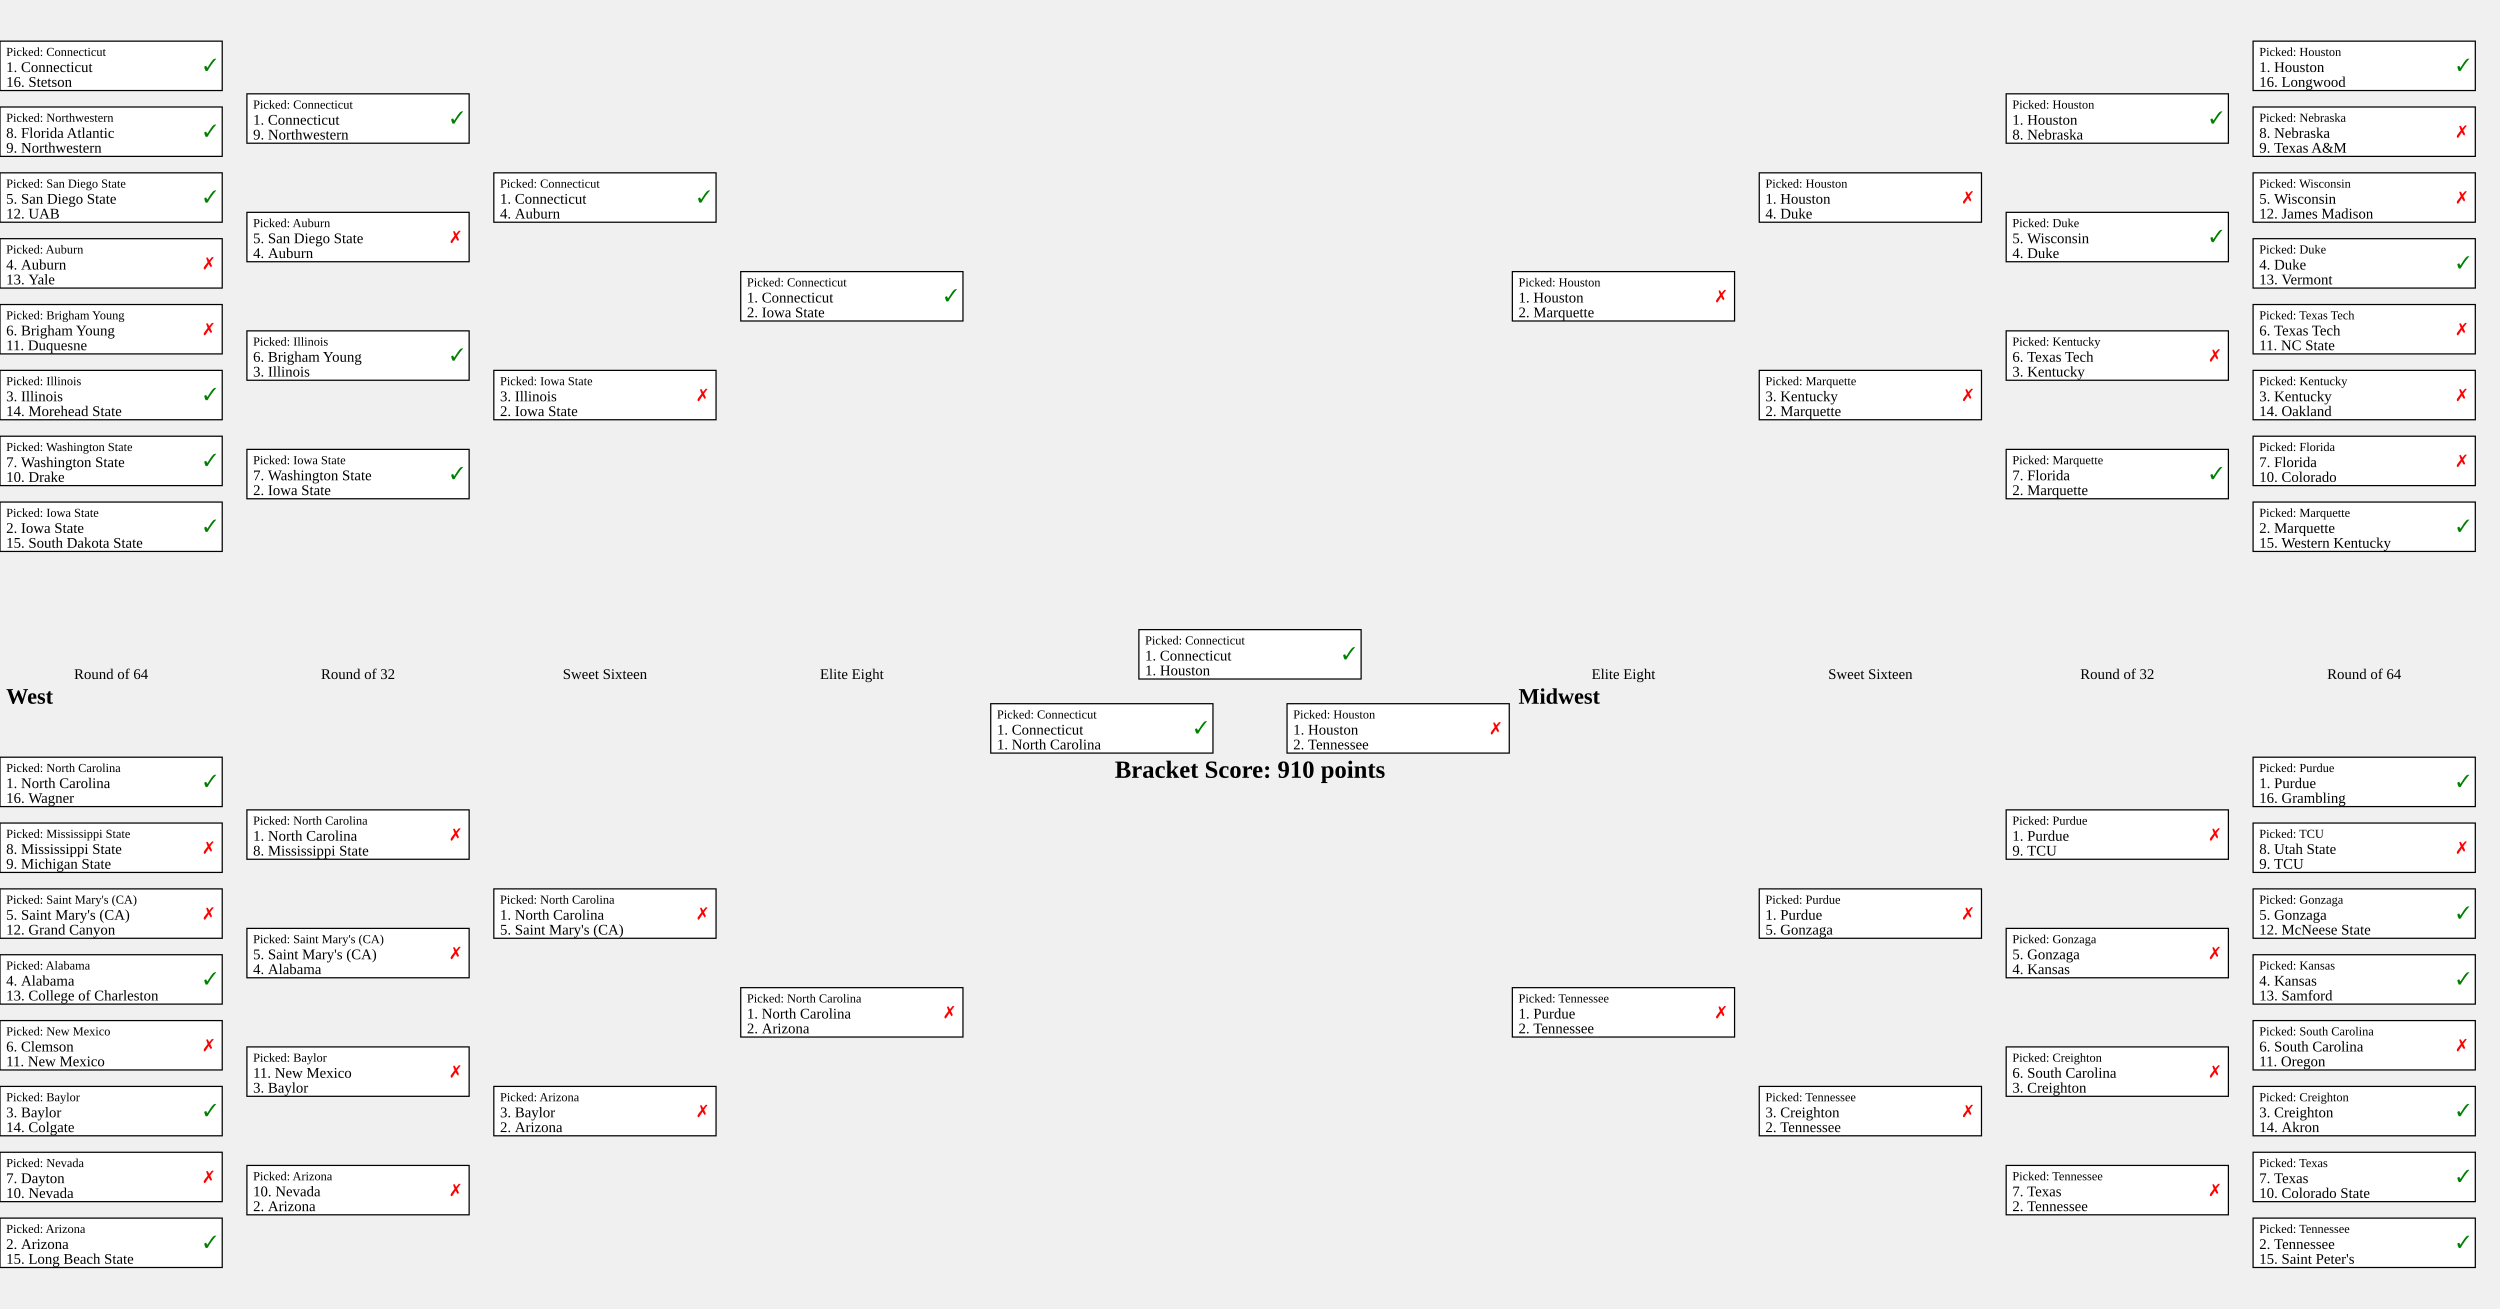
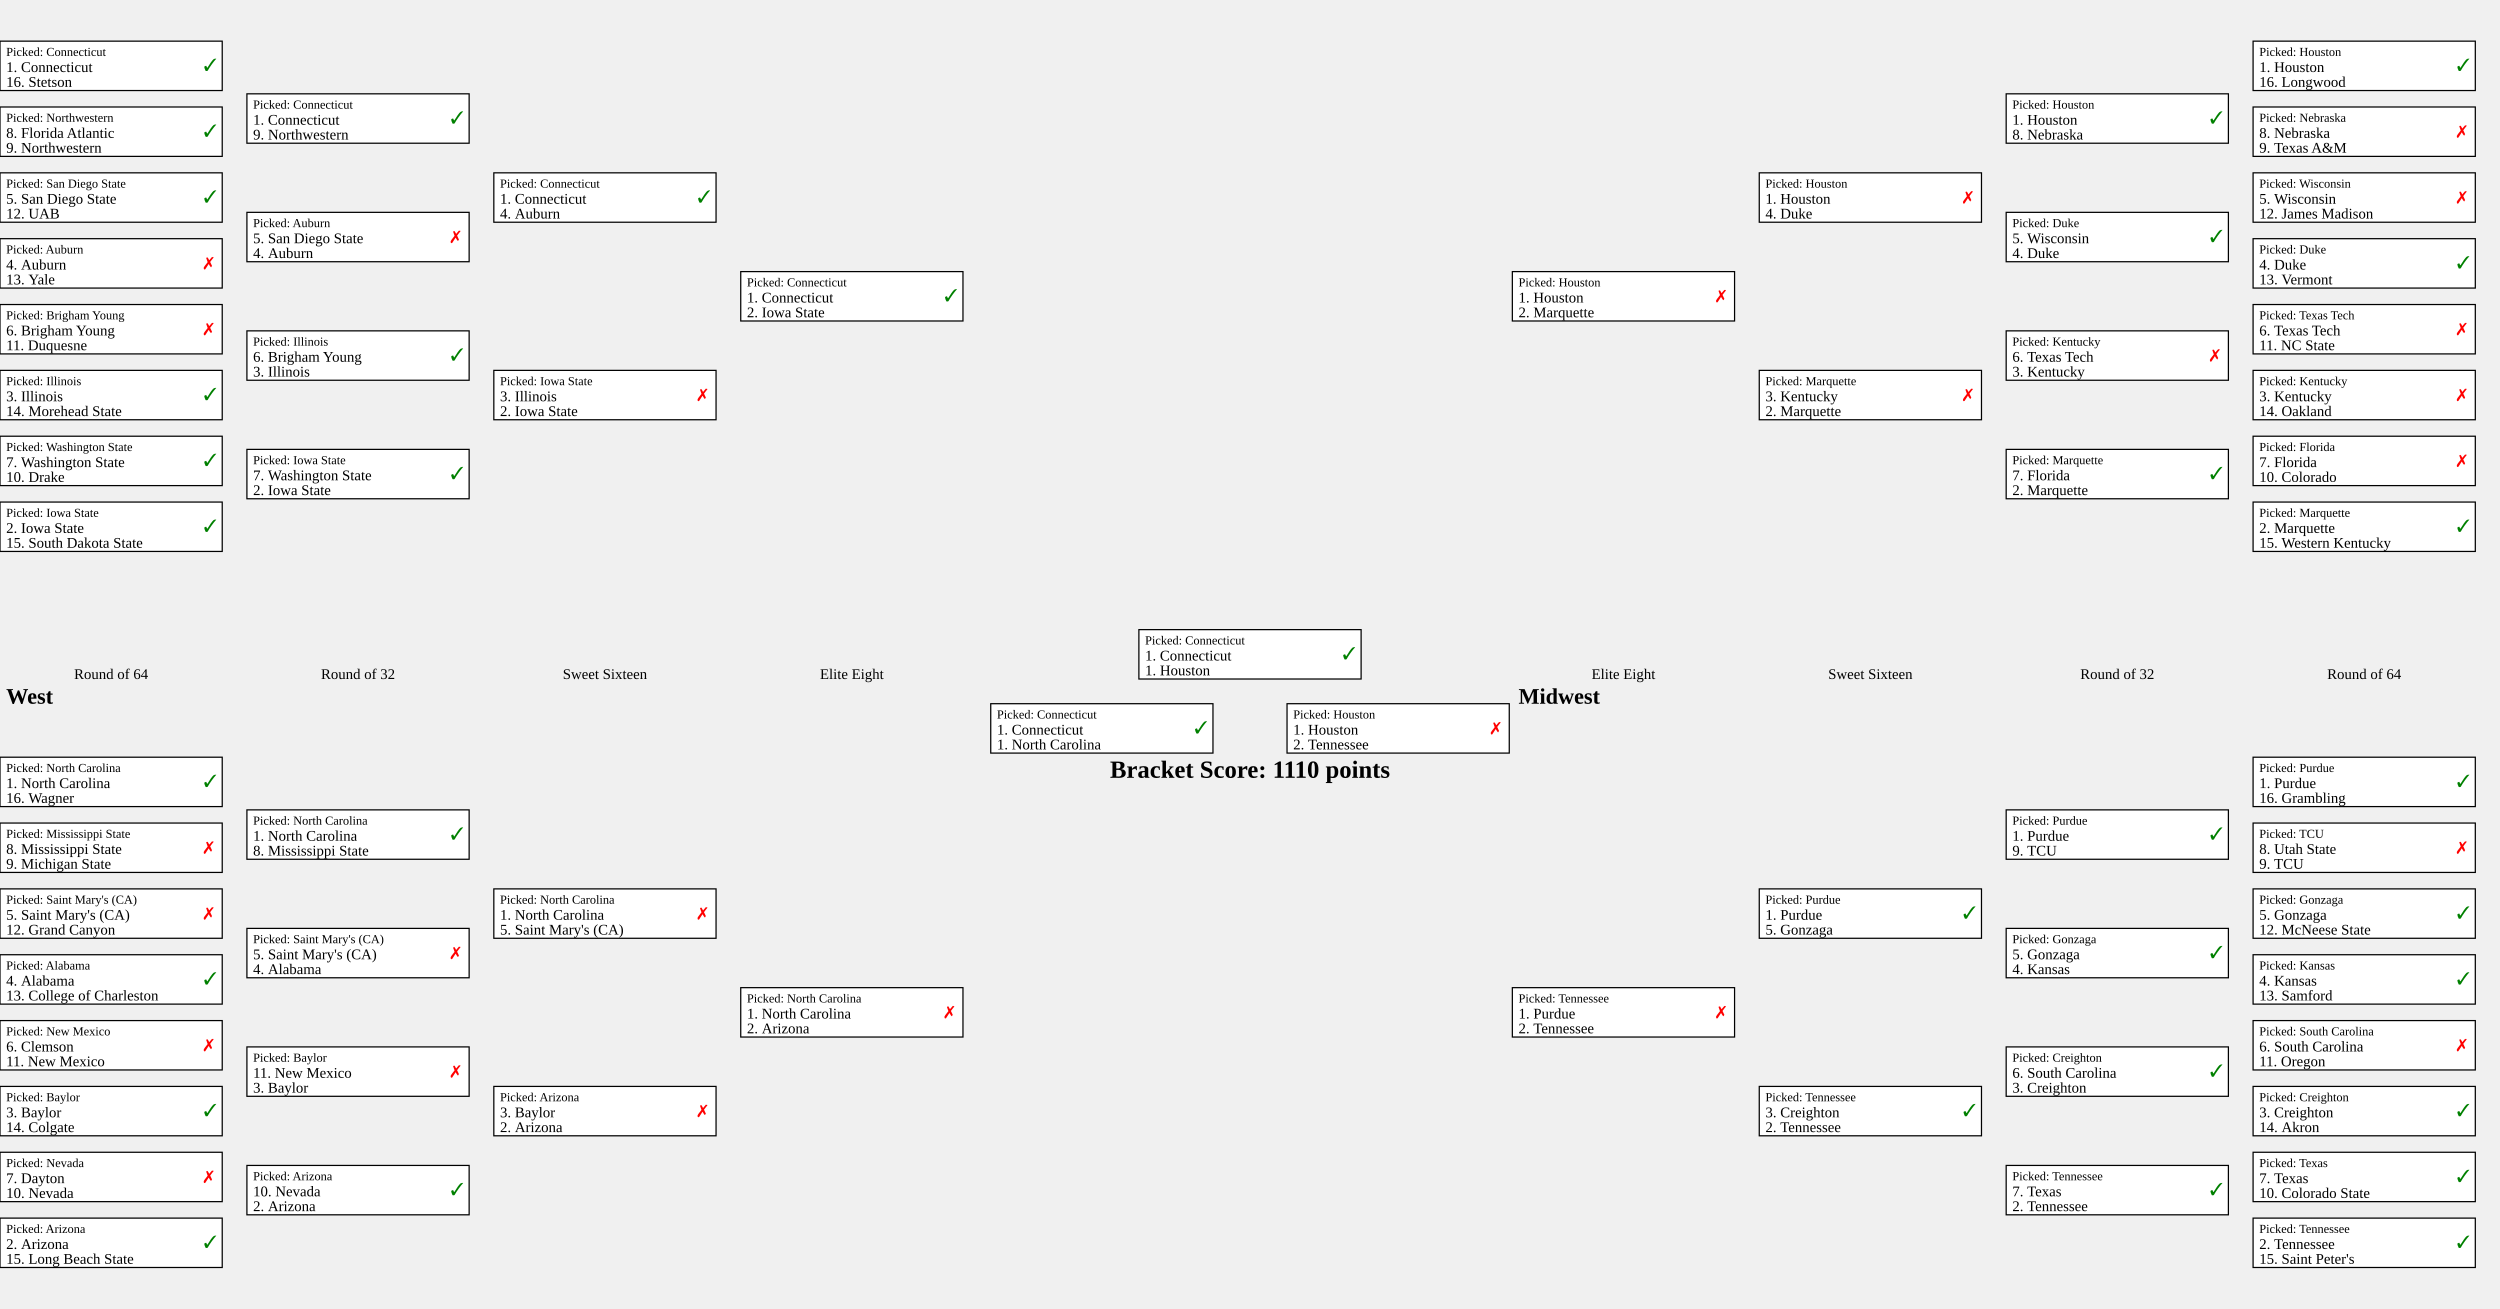
<svg xmlns="http://www.w3.org/2000/svg" baseProfile="full" height="1060" version="1.1" width="2025">
  <defs />
  <text class="region-label" fill="black" font-size="18px" font-weight="bold" x="5" y="-10">South</text>
  <text class="region-label" fill="black" font-size="12px" text-anchor="middle" x="90.0" y="-30">Round of 64</text>
  <g>
    <rect fill="white" height="40" stroke="black" width="180" x="0" y="33.333" />
    <text class="team-name" fill="black" font-size="10px" x="5" y="45.333">Picked: Connecticut</text>
    <text class="team-name" fill="black" font-size="12px" x="5" y="58.333">1. Connecticut</text>
    <text class="team-name" fill="black" font-size="12px" x="5" y="70.333">16. Stetson</text>
    <text fill="green" font-size="14px" x="165" y="57.333">✓</text>
  </g>
  <g>
    <rect fill="white" height="40" stroke="black" width="180" x="0" y="86.667" />
    <text class="team-name" fill="black" font-size="10px" x="5" y="98.667">Picked: Northwestern</text>
    <text class="team-name" fill="black" font-size="12px" x="5" y="111.667">8. Florida Atlantic</text>
    <text class="team-name" fill="black" font-size="12px" x="5" y="123.667">9. Northwestern</text>
    <text fill="green" font-size="14px" x="165" y="110.667">✓</text>
  </g>
  <g>
    <rect fill="white" height="40" stroke="black" width="180" x="0" y="140.0" />
    <text class="team-name" fill="black" font-size="10px" x="5" y="152.0">Picked: San Diego State</text>
    <text class="team-name" fill="black" font-size="12px" x="5" y="165.0">5. San Diego State</text>
    <text class="team-name" fill="black" font-size="12px" x="5" y="177.0">12. UAB</text>
    <text fill="green" font-size="14px" x="165" y="164.0">✓</text>
  </g>
  <g>
    <rect fill="white" height="40" stroke="black" width="180" x="0" y="193.333" />
    <text class="team-name" fill="black" font-size="10px" x="5" y="205.333">Picked: Auburn</text>
    <text class="team-name" fill="black" font-size="12px" x="5" y="218.333">4. Auburn</text>
    <text class="team-name" fill="black" font-size="12px" x="5" y="230.333">13. Yale</text>
    <text fill="red" font-size="14px" x="165" y="217.333">✗</text>
  </g>
  <g>
    <rect fill="white" height="40" stroke="black" width="180" x="0" y="246.667" />
    <text class="team-name" fill="black" font-size="10px" x="5" y="258.667">Picked: Brigham Young</text>
    <text class="team-name" fill="black" font-size="12px" x="5" y="271.667">6. Brigham Young</text>
    <text class="team-name" fill="black" font-size="12px" x="5" y="283.667">11. Duquesne</text>
    <text fill="red" font-size="14px" x="165" y="270.667">✗</text>
  </g>
  <g>
    <rect fill="white" height="40" stroke="black" width="180" x="0" y="300.0" />
    <text class="team-name" fill="black" font-size="10px" x="5" y="312.0">Picked: Illinois</text>
    <text class="team-name" fill="black" font-size="12px" x="5" y="325.0">3. Illinois</text>
    <text class="team-name" fill="black" font-size="12px" x="5" y="337.0">14. Morehead State</text>
    <text fill="green" font-size="14px" x="165" y="324.0">✓</text>
  </g>
  <g>
    <rect fill="white" height="40" stroke="black" width="180" x="0" y="353.333" />
    <text class="team-name" fill="black" font-size="10px" x="5" y="365.333">Picked: Washington State</text>
    <text class="team-name" fill="black" font-size="12px" x="5" y="378.333">7. Washington State</text>
    <text class="team-name" fill="black" font-size="12px" x="5" y="390.333">10. Drake</text>
    <text fill="green" font-size="14px" x="165" y="377.333">✓</text>
  </g>
  <g>
    <rect fill="white" height="40" stroke="black" width="180" x="0" y="406.667" />
    <text class="team-name" fill="black" font-size="10px" x="5" y="418.667">Picked: Iowa State</text>
    <text class="team-name" fill="black" font-size="12px" x="5" y="431.667">2. Iowa State</text>
    <text class="team-name" fill="black" font-size="12px" x="5" y="443.667">15. South Dakota State</text>
    <text fill="green" font-size="14px" x="165" y="430.667">✓</text>
  </g>
  <text class="region-label" fill="black" font-size="12px" text-anchor="middle" x="290.0" y="-30">Round of 32</text>
  <g>
    <rect fill="white" height="40" stroke="black" width="180" x="200" y="76.0" />
    <text class="team-name" fill="black" font-size="10px" x="205" y="88.0">Picked: Connecticut</text>
    <text class="team-name" fill="black" font-size="12px" x="205" y="101.0">1. Connecticut</text>
    <text class="team-name" fill="black" font-size="12px" x="205" y="113.0">9. Northwestern</text>
    <text fill="green" font-size="14px" x="365" y="100.0">✓</text>
  </g>
  <g>
    <rect fill="white" height="40" stroke="black" width="180" x="200" y="172.0" />
    <text class="team-name" fill="black" font-size="10px" x="205" y="184.0">Picked: Auburn</text>
    <text class="team-name" fill="black" font-size="12px" x="205" y="197.0">5. San Diego State</text>
    <text class="team-name" fill="black" font-size="12px" x="205" y="209.0">4. Auburn</text>
    <text fill="red" font-size="14px" x="365" y="196.0">✗</text>
  </g>
  <g>
    <rect fill="white" height="40" stroke="black" width="180" x="200" y="268.0" />
    <text class="team-name" fill="black" font-size="10px" x="205" y="280.0">Picked: Illinois</text>
    <text class="team-name" fill="black" font-size="12px" x="205" y="293.0">6. Brigham Young</text>
    <text class="team-name" fill="black" font-size="12px" x="205" y="305.0">3. Illinois</text>
    <text fill="green" font-size="14px" x="365" y="292.0">✓</text>
  </g>
  <g>
    <rect fill="white" height="40" stroke="black" width="180" x="200" y="364.0" />
    <text class="team-name" fill="black" font-size="10px" x="205" y="376.0">Picked: Iowa State</text>
    <text class="team-name" fill="black" font-size="12px" x="205" y="389.0">7. Washington State</text>
    <text class="team-name" fill="black" font-size="12px" x="205" y="401.0">2. Iowa State</text>
    <text fill="green" font-size="14px" x="365" y="388.0">✓</text>
  </g>
  <text class="region-label" fill="black" font-size="12px" text-anchor="middle" x="490.0" y="-30">Sweet Sixteen</text>
  <g>
    <rect fill="white" height="40" stroke="black" width="180" x="400" y="140.0" />
    <text class="team-name" fill="black" font-size="10px" x="405" y="152.0">Picked: Connecticut</text>
    <text class="team-name" fill="black" font-size="12px" x="405" y="165.0">1. Connecticut</text>
    <text class="team-name" fill="black" font-size="12px" x="405" y="177.0">4. Auburn</text>
    <text fill="green" font-size="14px" x="565" y="164.0">✓</text>
  </g>
  <g>
    <rect fill="white" height="40" stroke="black" width="180" x="400" y="300.0" />
    <text class="team-name" fill="black" font-size="10px" x="405" y="312.0">Picked: Iowa State</text>
    <text class="team-name" fill="black" font-size="12px" x="405" y="325.0">3. Illinois</text>
    <text class="team-name" fill="black" font-size="12px" x="405" y="337.0">2. Iowa State</text>
    <text fill="red" font-size="14px" x="565" y="324.0">✗</text>
  </g>
  <text class="region-label" fill="black" font-size="12px" text-anchor="middle" x="690.0" y="-30">Elite Eight</text>
  <g>
    <rect fill="white" height="40" stroke="black" width="180" x="600" y="220.0" />
    <text class="team-name" fill="black" font-size="10px" x="605" y="232.0">Picked: Connecticut</text>
    <text class="team-name" fill="black" font-size="12px" x="605" y="245.0">1. Connecticut</text>
    <text class="team-name" fill="black" font-size="12px" x="605" y="257.0">2. Iowa State</text>
    <text fill="green" font-size="14px" x="765" y="244.0">✓</text>
  </g>
  <text class="region-label" fill="black" font-size="18px" font-weight="bold" x="5" y="570">West</text>
  <text class="region-label" fill="black" font-size="12px" text-anchor="middle" x="90.0" y="550">Round of 64</text>
  <g>
    <rect fill="white" height="40" stroke="black" width="180" x="0" y="613.333" />
    <text class="team-name" fill="black" font-size="10px" x="5" y="625.333">Picked: North Carolina</text>
    <text class="team-name" fill="black" font-size="12px" x="5" y="638.333">1. North Carolina</text>
    <text class="team-name" fill="black" font-size="12px" x="5" y="650.333">16. Wagner</text>
    <text fill="green" font-size="14px" x="165" y="637.333">✓</text>
  </g>
  <g>
    <rect fill="white" height="40" stroke="black" width="180" x="0" y="666.667" />
    <text class="team-name" fill="black" font-size="10px" x="5" y="678.667">Picked: Mississippi State</text>
    <text class="team-name" fill="black" font-size="12px" x="5" y="691.667">8. Mississippi State</text>
    <text class="team-name" fill="black" font-size="12px" x="5" y="703.667">9. Michigan State</text>
    <text fill="red" font-size="14px" x="165" y="690.667">✗</text>
  </g>
  <g>
    <rect fill="white" height="40" stroke="black" width="180" x="0" y="720.0" />
    <text class="team-name" fill="black" font-size="10px" x="5" y="732.0">Picked: Saint Mary's (CA)</text>
    <text class="team-name" fill="black" font-size="12px" x="5" y="745.0">5. Saint Mary's (CA)</text>
    <text class="team-name" fill="black" font-size="12px" x="5" y="757.0">12. Grand Canyon</text>
    <text fill="red" font-size="14px" x="165" y="744.0">✗</text>
  </g>
  <g>
    <rect fill="white" height="40" stroke="black" width="180" x="0" y="773.333" />
    <text class="team-name" fill="black" font-size="10px" x="5" y="785.333">Picked: Alabama</text>
    <text class="team-name" fill="black" font-size="12px" x="5" y="798.333">4. Alabama</text>
    <text class="team-name" fill="black" font-size="12px" x="5" y="810.333">13. College of Charleston</text>
    <text fill="green" font-size="14px" x="165" y="797.333">✓</text>
  </g>
  <g>
    <rect fill="white" height="40" stroke="black" width="180" x="0" y="826.667" />
    <text class="team-name" fill="black" font-size="10px" x="5" y="838.667">Picked: New Mexico</text>
    <text class="team-name" fill="black" font-size="12px" x="5" y="851.667">6. Clemson</text>
    <text class="team-name" fill="black" font-size="12px" x="5" y="863.667">11. New Mexico</text>
    <text fill="red" font-size="14px" x="165" y="850.667">✗</text>
  </g>
  <g>
    <rect fill="white" height="40" stroke="black" width="180" x="0" y="880.0" />
    <text class="team-name" fill="black" font-size="10px" x="5" y="892.0">Picked: Baylor</text>
    <text class="team-name" fill="black" font-size="12px" x="5" y="905.0">3. Baylor</text>
    <text class="team-name" fill="black" font-size="12px" x="5" y="917.0">14. Colgate</text>
    <text fill="green" font-size="14px" x="165" y="904.0">✓</text>
  </g>
  <g>
    <rect fill="white" height="40" stroke="black" width="180" x="0" y="933.333" />
    <text class="team-name" fill="black" font-size="10px" x="5" y="945.333">Picked: Nevada</text>
    <text class="team-name" fill="black" font-size="12px" x="5" y="958.333">7. Dayton</text>
    <text class="team-name" fill="black" font-size="12px" x="5" y="970.333">10. Nevada</text>
    <text fill="red" font-size="14px" x="165" y="957.333">✗</text>
  </g>
  <g>
    <rect fill="white" height="40" stroke="black" width="180" x="0" y="986.667" />
    <text class="team-name" fill="black" font-size="10px" x="5" y="998.667">Picked: Arizona</text>
    <text class="team-name" fill="black" font-size="12px" x="5" y="1011.667">2. Arizona</text>
    <text class="team-name" fill="black" font-size="12px" x="5" y="1023.667">15. Long Beach State</text>
    <text fill="green" font-size="14px" x="165" y="1010.667">✓</text>
  </g>
  <text class="region-label" fill="black" font-size="12px" text-anchor="middle" x="290.0" y="550">Round of 32</text>
  <g>
    <rect fill="white" height="40" stroke="black" width="180" x="200" y="656.0" />
    <text class="team-name" fill="black" font-size="10px" x="205" y="668.0">Picked: North Carolina</text>
    <text class="team-name" fill="black" font-size="12px" x="205" y="681.0">1. North Carolina</text>
    <text class="team-name" fill="black" font-size="12px" x="205" y="693.0">8. Mississippi State</text>
-     <text fill="red" font-size="14px" x="365" y="680.0">✗</text>
+     <text fill="green" font-size="14px" x="365" y="680.0">✓</text>
  </g>
  <g>
    <rect fill="white" height="40" stroke="black" width="180" x="200" y="752.0" />
    <text class="team-name" fill="black" font-size="10px" x="205" y="764.0">Picked: Saint Mary's (CA)</text>
    <text class="team-name" fill="black" font-size="12px" x="205" y="777.0">5. Saint Mary's (CA)</text>
    <text class="team-name" fill="black" font-size="12px" x="205" y="789.0">4. Alabama</text>
    <text fill="red" font-size="14px" x="365" y="776.0">✗</text>
  </g>
  <g>
    <rect fill="white" height="40" stroke="black" width="180" x="200" y="848.0" />
    <text class="team-name" fill="black" font-size="10px" x="205" y="860.0">Picked: Baylor</text>
    <text class="team-name" fill="black" font-size="12px" x="205" y="873.0">11. New Mexico</text>
    <text class="team-name" fill="black" font-size="12px" x="205" y="885.0">3. Baylor</text>
    <text fill="red" font-size="14px" x="365" y="872.0">✗</text>
  </g>
  <g>
    <rect fill="white" height="40" stroke="black" width="180" x="200" y="944.0" />
    <text class="team-name" fill="black" font-size="10px" x="205" y="956.0">Picked: Arizona</text>
    <text class="team-name" fill="black" font-size="12px" x="205" y="969.0">10. Nevada</text>
    <text class="team-name" fill="black" font-size="12px" x="205" y="981.0">2. Arizona</text>
-     <text fill="red" font-size="14px" x="365" y="968.0">✗</text>
+     <text fill="green" font-size="14px" x="365" y="968.0">✓</text>
  </g>
  <text class="region-label" fill="black" font-size="12px" text-anchor="middle" x="490.0" y="550">Sweet Sixteen</text>
  <g>
    <rect fill="white" height="40" stroke="black" width="180" x="400" y="720.0" />
    <text class="team-name" fill="black" font-size="10px" x="405" y="732.0">Picked: North Carolina</text>
    <text class="team-name" fill="black" font-size="12px" x="405" y="745.0">1. North Carolina</text>
    <text class="team-name" fill="black" font-size="12px" x="405" y="757.0">5. Saint Mary's (CA)</text>
    <text fill="red" font-size="14px" x="565" y="744.0">✗</text>
  </g>
  <g>
    <rect fill="white" height="40" stroke="black" width="180" x="400" y="880.0" />
    <text class="team-name" fill="black" font-size="10px" x="405" y="892.0">Picked: Arizona</text>
    <text class="team-name" fill="black" font-size="12px" x="405" y="905.0">3. Baylor</text>
    <text class="team-name" fill="black" font-size="12px" x="405" y="917.0">2. Arizona</text>
    <text fill="red" font-size="14px" x="565" y="904.0">✗</text>
  </g>
  <text class="region-label" fill="black" font-size="12px" text-anchor="middle" x="690.0" y="550">Elite Eight</text>
  <g>
    <rect fill="white" height="40" stroke="black" width="180" x="600" y="800.0" />
    <text class="team-name" fill="black" font-size="10px" x="605" y="812.0">Picked: North Carolina</text>
    <text class="team-name" fill="black" font-size="12px" x="605" y="825.0">1. North Carolina</text>
    <text class="team-name" fill="black" font-size="12px" x="605" y="837.0">2. Arizona</text>
    <text fill="red" font-size="14px" x="765" y="824.0">✗</text>
  </g>
  <text class="region-label" fill="black" font-size="18px" font-weight="bold" x="1230" y="-10">East</text>
  <text class="region-label" fill="black" font-size="12px" text-anchor="middle" x="1915.0" y="-30">Round of 64</text>
  <g>
    <rect fill="white" height="40" stroke="black" width="180" x="1825" y="33.333" />
    <text class="team-name" fill="black" font-size="10px" x="1830" y="45.333">Picked: Houston</text>
    <text class="team-name" fill="black" font-size="12px" x="1830" y="58.333">1. Houston</text>
    <text class="team-name" fill="black" font-size="12px" x="1830" y="70.333">16. Longwood</text>
    <text fill="green" font-size="14px" x="1990" y="57.333">✓</text>
  </g>
  <g>
    <rect fill="white" height="40" stroke="black" width="180" x="1825" y="86.667" />
    <text class="team-name" fill="black" font-size="10px" x="1830" y="98.667">Picked: Nebraska</text>
    <text class="team-name" fill="black" font-size="12px" x="1830" y="111.667">8. Nebraska</text>
    <text class="team-name" fill="black" font-size="12px" x="1830" y="123.667">9. Texas A&amp;M</text>
    <text fill="red" font-size="14px" x="1990" y="110.667">✗</text>
  </g>
  <g>
    <rect fill="white" height="40" stroke="black" width="180" x="1825" y="140.0" />
    <text class="team-name" fill="black" font-size="10px" x="1830" y="152.0">Picked: Wisconsin</text>
    <text class="team-name" fill="black" font-size="12px" x="1830" y="165.0">5. Wisconsin</text>
    <text class="team-name" fill="black" font-size="12px" x="1830" y="177.0">12. James Madison</text>
    <text fill="red" font-size="14px" x="1990" y="164.0">✗</text>
  </g>
  <g>
    <rect fill="white" height="40" stroke="black" width="180" x="1825" y="193.333" />
    <text class="team-name" fill="black" font-size="10px" x="1830" y="205.333">Picked: Duke</text>
    <text class="team-name" fill="black" font-size="12px" x="1830" y="218.333">4. Duke</text>
    <text class="team-name" fill="black" font-size="12px" x="1830" y="230.333">13. Vermont</text>
    <text fill="green" font-size="14px" x="1990" y="217.333">✓</text>
  </g>
  <g>
    <rect fill="white" height="40" stroke="black" width="180" x="1825" y="246.667" />
    <text class="team-name" fill="black" font-size="10px" x="1830" y="258.667">Picked: Texas Tech</text>
    <text class="team-name" fill="black" font-size="12px" x="1830" y="271.667">6. Texas Tech</text>
    <text class="team-name" fill="black" font-size="12px" x="1830" y="283.667">11. NC State</text>
    <text fill="red" font-size="14px" x="1990" y="270.667">✗</text>
  </g>
  <g>
    <rect fill="white" height="40" stroke="black" width="180" x="1825" y="300.0" />
    <text class="team-name" fill="black" font-size="10px" x="1830" y="312.0">Picked: Kentucky</text>
    <text class="team-name" fill="black" font-size="12px" x="1830" y="325.0">3. Kentucky</text>
    <text class="team-name" fill="black" font-size="12px" x="1830" y="337.0">14. Oakland</text>
    <text fill="red" font-size="14px" x="1990" y="324.0">✗</text>
  </g>
  <g>
    <rect fill="white" height="40" stroke="black" width="180" x="1825" y="353.333" />
    <text class="team-name" fill="black" font-size="10px" x="1830" y="365.333">Picked: Florida</text>
    <text class="team-name" fill="black" font-size="12px" x="1830" y="378.333">7. Florida</text>
    <text class="team-name" fill="black" font-size="12px" x="1830" y="390.333">10. Colorado</text>
    <text fill="red" font-size="14px" x="1990" y="377.333">✗</text>
  </g>
  <g>
    <rect fill="white" height="40" stroke="black" width="180" x="1825" y="406.667" />
    <text class="team-name" fill="black" font-size="10px" x="1830" y="418.667">Picked: Marquette</text>
    <text class="team-name" fill="black" font-size="12px" x="1830" y="431.667">2. Marquette</text>
    <text class="team-name" fill="black" font-size="12px" x="1830" y="443.667">15. Western Kentucky</text>
    <text fill="green" font-size="14px" x="1990" y="430.667">✓</text>
  </g>
  <text class="region-label" fill="black" font-size="12px" text-anchor="middle" x="1715.0" y="-30">Round of 32</text>
  <g>
    <rect fill="white" height="40" stroke="black" width="180" x="1625" y="76.0" />
    <text class="team-name" fill="black" font-size="10px" x="1630" y="88.0">Picked: Houston</text>
    <text class="team-name" fill="black" font-size="12px" x="1630" y="101.0">1. Houston</text>
    <text class="team-name" fill="black" font-size="12px" x="1630" y="113.0">8. Nebraska</text>
    <text fill="green" font-size="14px" x="1790" y="100.0">✓</text>
  </g>
  <g>
    <rect fill="white" height="40" stroke="black" width="180" x="1625" y="172.0" />
    <text class="team-name" fill="black" font-size="10px" x="1630" y="184.0">Picked: Duke</text>
    <text class="team-name" fill="black" font-size="12px" x="1630" y="197.0">5. Wisconsin</text>
    <text class="team-name" fill="black" font-size="12px" x="1630" y="209.0">4. Duke</text>
    <text fill="green" font-size="14px" x="1790" y="196.0">✓</text>
  </g>
  <g>
    <rect fill="white" height="40" stroke="black" width="180" x="1625" y="268.0" />
    <text class="team-name" fill="black" font-size="10px" x="1630" y="280.0">Picked: Kentucky</text>
    <text class="team-name" fill="black" font-size="12px" x="1630" y="293.0">6. Texas Tech</text>
    <text class="team-name" fill="black" font-size="12px" x="1630" y="305.0">3. Kentucky</text>
    <text fill="red" font-size="14px" x="1790" y="292.0">✗</text>
  </g>
  <g>
    <rect fill="white" height="40" stroke="black" width="180" x="1625" y="364.0" />
    <text class="team-name" fill="black" font-size="10px" x="1630" y="376.0">Picked: Marquette</text>
    <text class="team-name" fill="black" font-size="12px" x="1630" y="389.0">7. Florida</text>
    <text class="team-name" fill="black" font-size="12px" x="1630" y="401.0">2. Marquette</text>
    <text fill="green" font-size="14px" x="1790" y="388.0">✓</text>
  </g>
  <text class="region-label" fill="black" font-size="12px" text-anchor="middle" x="1515.0" y="-30">Sweet Sixteen</text>
  <g>
    <rect fill="white" height="40" stroke="black" width="180" x="1425" y="140.0" />
    <text class="team-name" fill="black" font-size="10px" x="1430" y="152.0">Picked: Houston</text>
    <text class="team-name" fill="black" font-size="12px" x="1430" y="165.0">1. Houston</text>
    <text class="team-name" fill="black" font-size="12px" x="1430" y="177.0">4. Duke</text>
    <text fill="red" font-size="14px" x="1590" y="164.0">✗</text>
  </g>
  <g>
    <rect fill="white" height="40" stroke="black" width="180" x="1425" y="300.0" />
    <text class="team-name" fill="black" font-size="10px" x="1430" y="312.0">Picked: Marquette</text>
    <text class="team-name" fill="black" font-size="12px" x="1430" y="325.0">3. Kentucky</text>
    <text class="team-name" fill="black" font-size="12px" x="1430" y="337.0">2. Marquette</text>
    <text fill="red" font-size="14px" x="1590" y="324.0">✗</text>
  </g>
  <text class="region-label" fill="black" font-size="12px" text-anchor="middle" x="1315.0" y="-30">Elite Eight</text>
  <g>
    <rect fill="white" height="40" stroke="black" width="180" x="1225" y="220.0" />
    <text class="team-name" fill="black" font-size="10px" x="1230" y="232.0">Picked: Houston</text>
    <text class="team-name" fill="black" font-size="12px" x="1230" y="245.0">1. Houston</text>
    <text class="team-name" fill="black" font-size="12px" x="1230" y="257.0">2. Marquette</text>
    <text fill="red" font-size="14px" x="1390" y="244.0">✗</text>
  </g>
  <text class="region-label" fill="black" font-size="18px" font-weight="bold" x="1230" y="570">Midwest</text>
  <text class="region-label" fill="black" font-size="12px" text-anchor="middle" x="1915.0" y="550">Round of 64</text>
  <g>
    <rect fill="white" height="40" stroke="black" width="180" x="1825" y="613.333" />
    <text class="team-name" fill="black" font-size="10px" x="1830" y="625.333">Picked: Purdue</text>
    <text class="team-name" fill="black" font-size="12px" x="1830" y="638.333">1. Purdue</text>
    <text class="team-name" fill="black" font-size="12px" x="1830" y="650.333">16. Grambling</text>
    <text fill="green" font-size="14px" x="1990" y="637.333">✓</text>
  </g>
  <g>
    <rect fill="white" height="40" stroke="black" width="180" x="1825" y="666.667" />
    <text class="team-name" fill="black" font-size="10px" x="1830" y="678.667">Picked: TCU</text>
    <text class="team-name" fill="black" font-size="12px" x="1830" y="691.667">8. Utah State</text>
    <text class="team-name" fill="black" font-size="12px" x="1830" y="703.667">9. TCU</text>
    <text fill="red" font-size="14px" x="1990" y="690.667">✗</text>
  </g>
  <g>
    <rect fill="white" height="40" stroke="black" width="180" x="1825" y="720.0" />
    <text class="team-name" fill="black" font-size="10px" x="1830" y="732.0">Picked: Gonzaga</text>
    <text class="team-name" fill="black" font-size="12px" x="1830" y="745.0">5. Gonzaga</text>
    <text class="team-name" fill="black" font-size="12px" x="1830" y="757.0">12. McNeese State</text>
    <text fill="green" font-size="14px" x="1990" y="744.0">✓</text>
  </g>
  <g>
    <rect fill="white" height="40" stroke="black" width="180" x="1825" y="773.333" />
    <text class="team-name" fill="black" font-size="10px" x="1830" y="785.333">Picked: Kansas</text>
    <text class="team-name" fill="black" font-size="12px" x="1830" y="798.333">4. Kansas</text>
    <text class="team-name" fill="black" font-size="12px" x="1830" y="810.333">13. Samford</text>
    <text fill="green" font-size="14px" x="1990" y="797.333">✓</text>
  </g>
  <g>
    <rect fill="white" height="40" stroke="black" width="180" x="1825" y="826.667" />
    <text class="team-name" fill="black" font-size="10px" x="1830" y="838.667">Picked: South Carolina</text>
    <text class="team-name" fill="black" font-size="12px" x="1830" y="851.667">6. South Carolina</text>
    <text class="team-name" fill="black" font-size="12px" x="1830" y="863.667">11. Oregon</text>
    <text fill="red" font-size="14px" x="1990" y="850.667">✗</text>
  </g>
  <g>
    <rect fill="white" height="40" stroke="black" width="180" x="1825" y="880.0" />
    <text class="team-name" fill="black" font-size="10px" x="1830" y="892.0">Picked: Creighton</text>
    <text class="team-name" fill="black" font-size="12px" x="1830" y="905.0">3. Creighton</text>
    <text class="team-name" fill="black" font-size="12px" x="1830" y="917.0">14. Akron</text>
    <text fill="green" font-size="14px" x="1990" y="904.0">✓</text>
  </g>
  <g>
    <rect fill="white" height="40" stroke="black" width="180" x="1825" y="933.333" />
    <text class="team-name" fill="black" font-size="10px" x="1830" y="945.333">Picked: Texas</text>
    <text class="team-name" fill="black" font-size="12px" x="1830" y="958.333">7. Texas</text>
    <text class="team-name" fill="black" font-size="12px" x="1830" y="970.333">10. Colorado State</text>
    <text fill="green" font-size="14px" x="1990" y="957.333">✓</text>
  </g>
  <g>
    <rect fill="white" height="40" stroke="black" width="180" x="1825" y="986.667" />
    <text class="team-name" fill="black" font-size="10px" x="1830" y="998.667">Picked: Tennessee</text>
    <text class="team-name" fill="black" font-size="12px" x="1830" y="1011.667">2. Tennessee</text>
    <text class="team-name" fill="black" font-size="12px" x="1830" y="1023.667">15. Saint Peter's</text>
    <text fill="green" font-size="14px" x="1990" y="1010.667">✓</text>
  </g>
  <text class="region-label" fill="black" font-size="12px" text-anchor="middle" x="1715.0" y="550">Round of 32</text>
  <g>
    <rect fill="white" height="40" stroke="black" width="180" x="1625" y="656.0" />
    <text class="team-name" fill="black" font-size="10px" x="1630" y="668.0">Picked: Purdue</text>
    <text class="team-name" fill="black" font-size="12px" x="1630" y="681.0">1. Purdue</text>
    <text class="team-name" fill="black" font-size="12px" x="1630" y="693.0">9. TCU</text>
-     <text fill="red" font-size="14px" x="1790" y="680.0">✗</text>
+     <text fill="green" font-size="14px" x="1790" y="680.0">✓</text>
  </g>
  <g>
    <rect fill="white" height="40" stroke="black" width="180" x="1625" y="752.0" />
    <text class="team-name" fill="black" font-size="10px" x="1630" y="764.0">Picked: Gonzaga</text>
    <text class="team-name" fill="black" font-size="12px" x="1630" y="777.0">5. Gonzaga</text>
    <text class="team-name" fill="black" font-size="12px" x="1630" y="789.0">4. Kansas</text>
-     <text fill="red" font-size="14px" x="1790" y="776.0">✗</text>
+     <text fill="green" font-size="14px" x="1790" y="776.0">✓</text>
  </g>
  <g>
    <rect fill="white" height="40" stroke="black" width="180" x="1625" y="848.0" />
    <text class="team-name" fill="black" font-size="10px" x="1630" y="860.0">Picked: Creighton</text>
    <text class="team-name" fill="black" font-size="12px" x="1630" y="873.0">6. South Carolina</text>
    <text class="team-name" fill="black" font-size="12px" x="1630" y="885.0">3. Creighton</text>
-     <text fill="red" font-size="14px" x="1790" y="872.0">✗</text>
+     <text fill="green" font-size="14px" x="1790" y="872.0">✓</text>
  </g>
  <g>
    <rect fill="white" height="40" stroke="black" width="180" x="1625" y="944.0" />
    <text class="team-name" fill="black" font-size="10px" x="1630" y="956.0">Picked: Tennessee</text>
    <text class="team-name" fill="black" font-size="12px" x="1630" y="969.0">7. Texas</text>
    <text class="team-name" fill="black" font-size="12px" x="1630" y="981.0">2. Tennessee</text>
-     <text fill="red" font-size="14px" x="1790" y="968.0">✗</text>
+     <text fill="green" font-size="14px" x="1790" y="968.0">✓</text>
  </g>
  <text class="region-label" fill="black" font-size="12px" text-anchor="middle" x="1515.0" y="550">Sweet Sixteen</text>
  <g>
    <rect fill="white" height="40" stroke="black" width="180" x="1425" y="720.0" />
    <text class="team-name" fill="black" font-size="10px" x="1430" y="732.0">Picked: Purdue</text>
    <text class="team-name" fill="black" font-size="12px" x="1430" y="745.0">1. Purdue</text>
    <text class="team-name" fill="black" font-size="12px" x="1430" y="757.0">5. Gonzaga</text>
-     <text fill="red" font-size="14px" x="1590" y="744.0">✗</text>
+     <text fill="green" font-size="14px" x="1590" y="744.0">✓</text>
  </g>
  <g>
    <rect fill="white" height="40" stroke="black" width="180" x="1425" y="880.0" />
    <text class="team-name" fill="black" font-size="10px" x="1430" y="892.0">Picked: Tennessee</text>
    <text class="team-name" fill="black" font-size="12px" x="1430" y="905.0">3. Creighton</text>
    <text class="team-name" fill="black" font-size="12px" x="1430" y="917.0">2. Tennessee</text>
-     <text fill="red" font-size="14px" x="1590" y="904.0">✗</text>
+     <text fill="green" font-size="14px" x="1590" y="904.0">✓</text>
  </g>
  <text class="region-label" fill="black" font-size="12px" text-anchor="middle" x="1315.0" y="550">Elite Eight</text>
  <g>
    <rect fill="white" height="40" stroke="black" width="180" x="1225" y="800.0" />
    <text class="team-name" fill="black" font-size="10px" x="1230" y="812.0">Picked: Tennessee</text>
    <text class="team-name" fill="black" font-size="12px" x="1230" y="825.0">1. Purdue</text>
    <text class="team-name" fill="black" font-size="12px" x="1230" y="837.0">2. Tennessee</text>
    <text fill="red" font-size="14px" x="1390" y="824.0">✗</text>
  </g>
  <g>
    <rect fill="white" height="40" stroke="black" width="180" x="802.5" y="570.0" />
    <text class="team-name" fill="black" font-size="10px" x="807.5" y="582.0">Picked: Connecticut</text>
    <text class="team-name" fill="black" font-size="12px" x="807.5" y="595.0">1. Connecticut</text>
    <text class="team-name" fill="black" font-size="12px" x="807.5" y="607.0">1. North Carolina</text>
    <text fill="green" font-size="14px" x="967.5" y="594.0">✓</text>
  </g>
  <g>
    <rect fill="white" height="40" stroke="black" width="180" x="1042.5" y="570.0" />
    <text class="team-name" fill="black" font-size="10px" x="1047.5" y="582.0">Picked: Houston</text>
    <text class="team-name" fill="black" font-size="12px" x="1047.5" y="595.0">1. Houston</text>
    <text class="team-name" fill="black" font-size="12px" x="1047.5" y="607.0">2. Tennessee</text>
    <text fill="red" font-size="14px" x="1207.5" y="594.0">✗</text>
  </g>
  <g>
    <rect fill="white" height="40" stroke="black" width="180" x="922.5" y="510.0" />
    <text class="team-name" fill="black" font-size="10px" x="927.5" y="522.0">Picked: Connecticut</text>
    <text class="team-name" fill="black" font-size="12px" x="927.5" y="535.0">1. Connecticut</text>
    <text class="team-name" fill="black" font-size="12px" x="927.5" y="547.0">1. Houston</text>
    <text fill="green" font-size="14px" x="1087.5" y="534.0">✓</text>
  </g>
-   <text fill="black" font-size="20px" font-weight="bold" text-anchor="middle" x="1012.5" y="630.0">Bracket Score: 910 points</text>
+   <text fill="black" font-size="20px" font-weight="bold" text-anchor="middle" x="1012.5" y="630.0">Bracket Score: 1110 points</text>
</svg>
